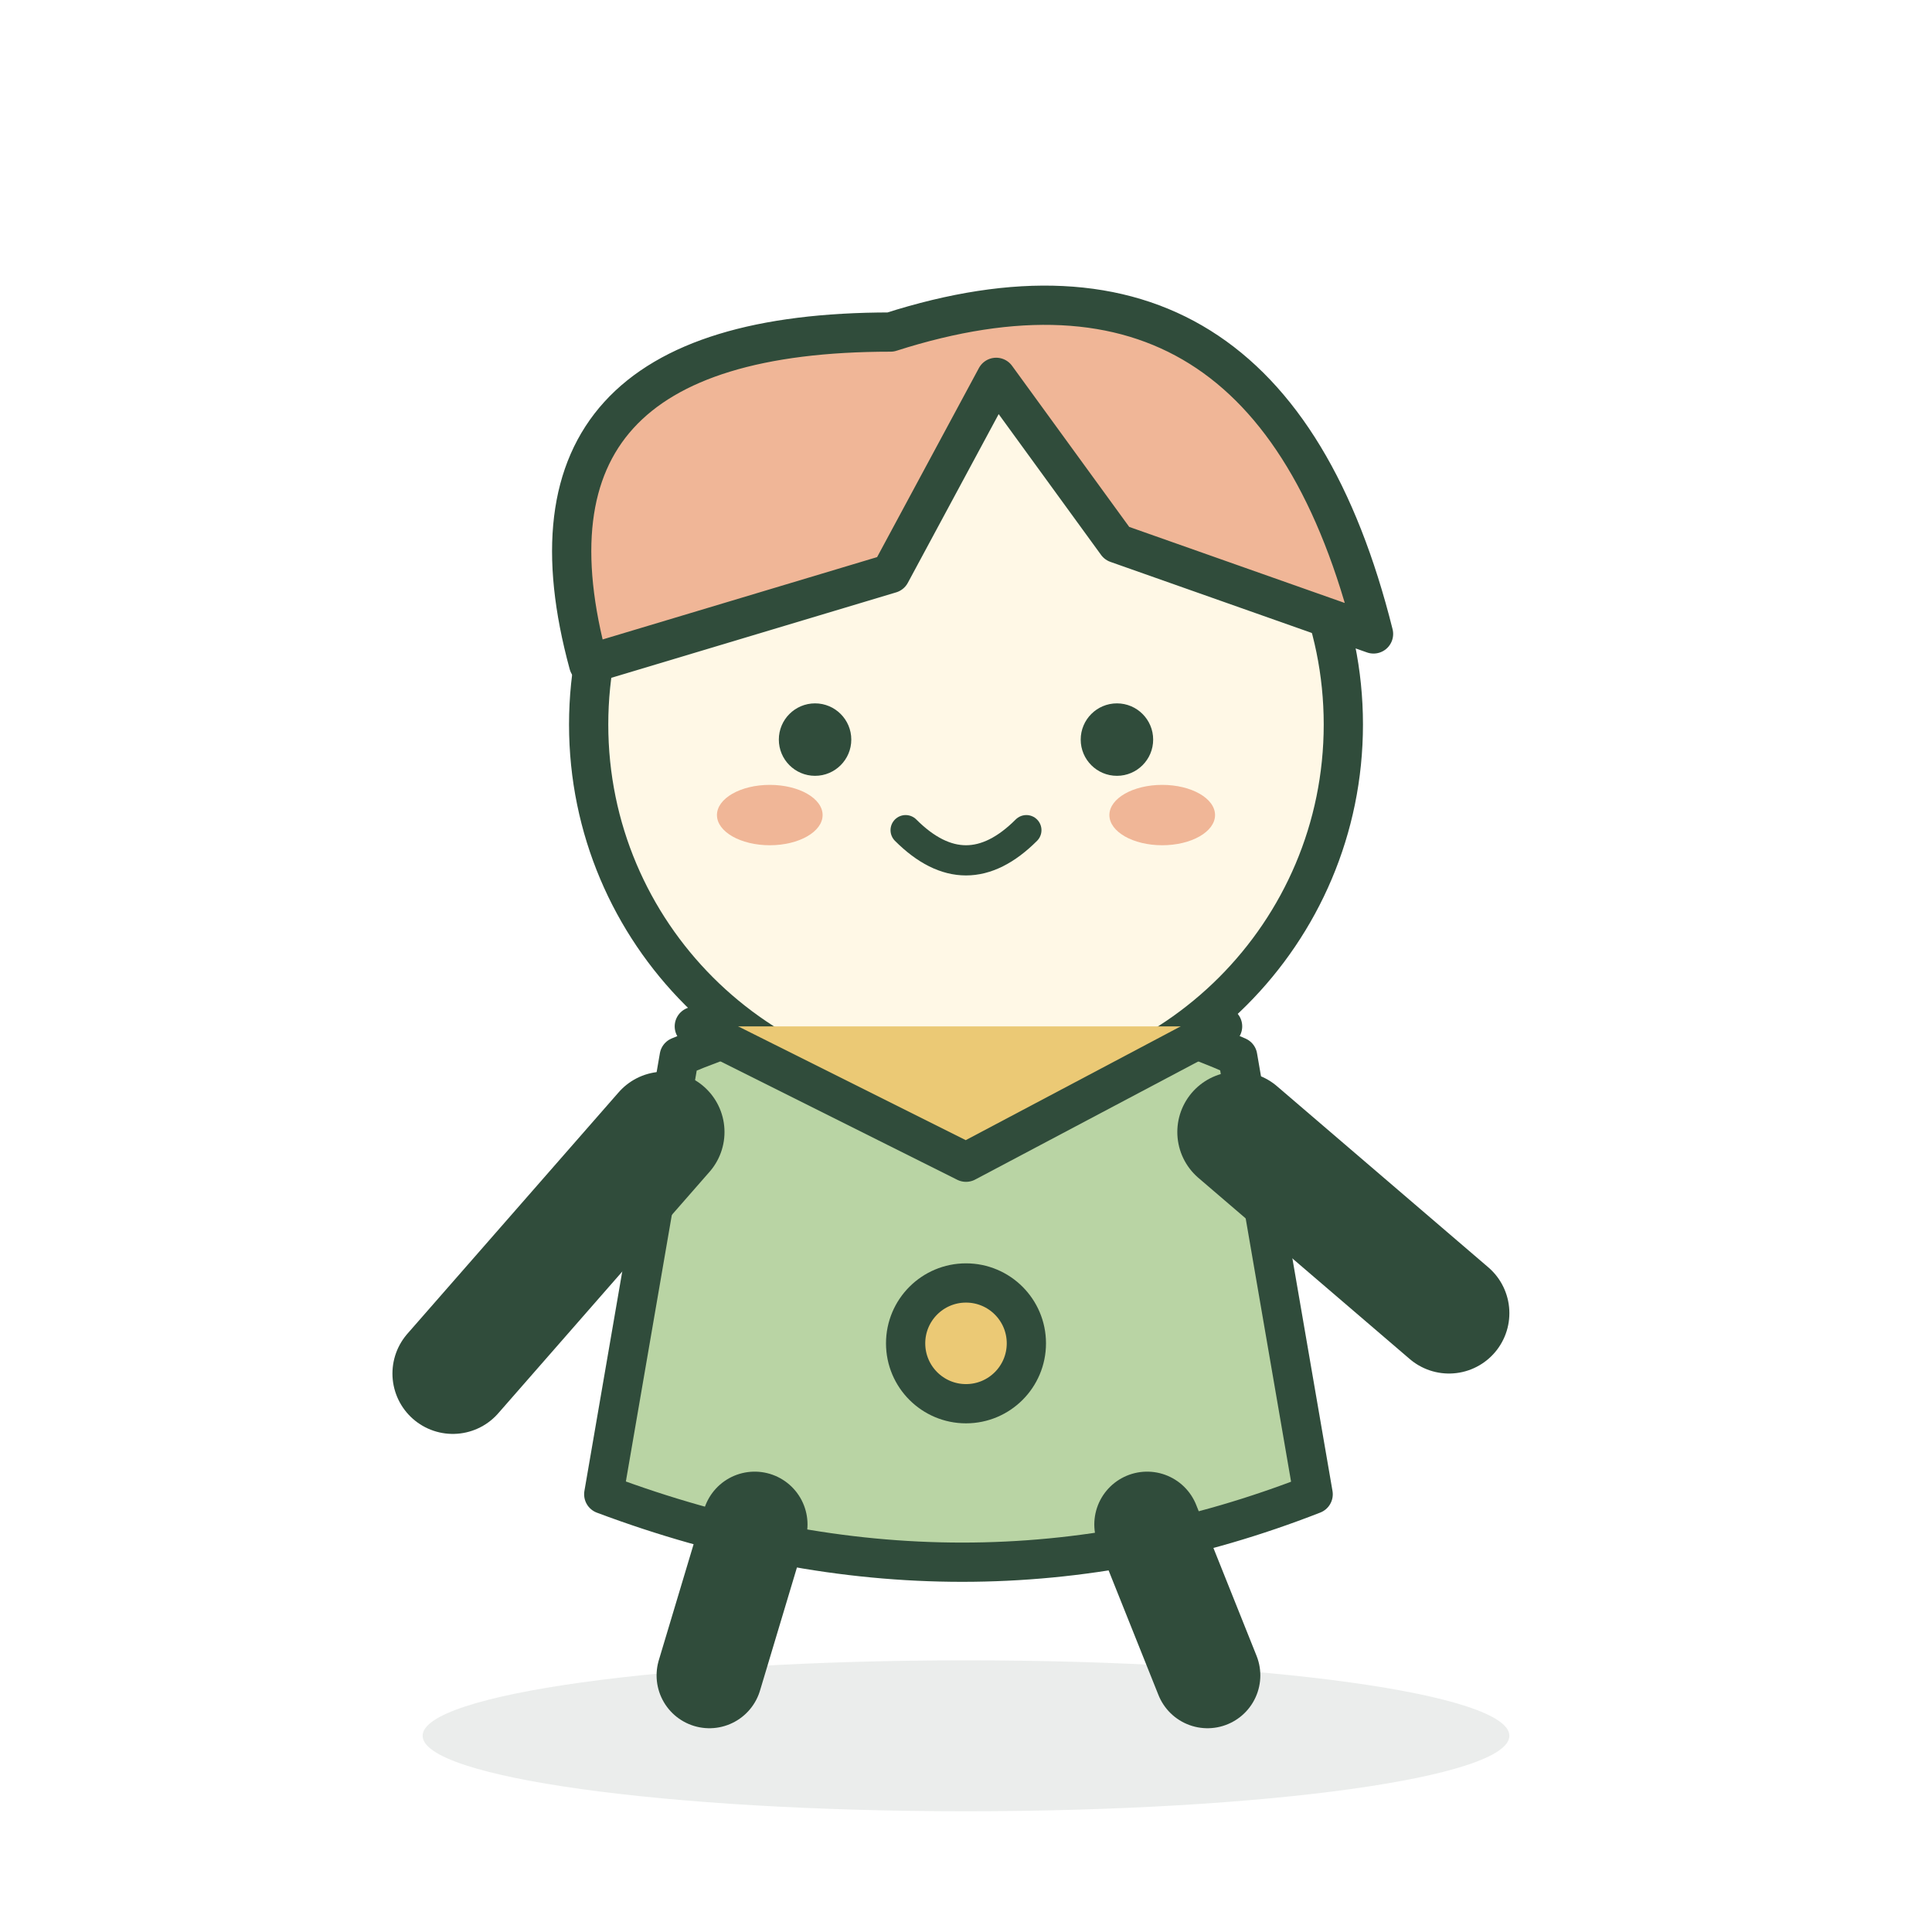
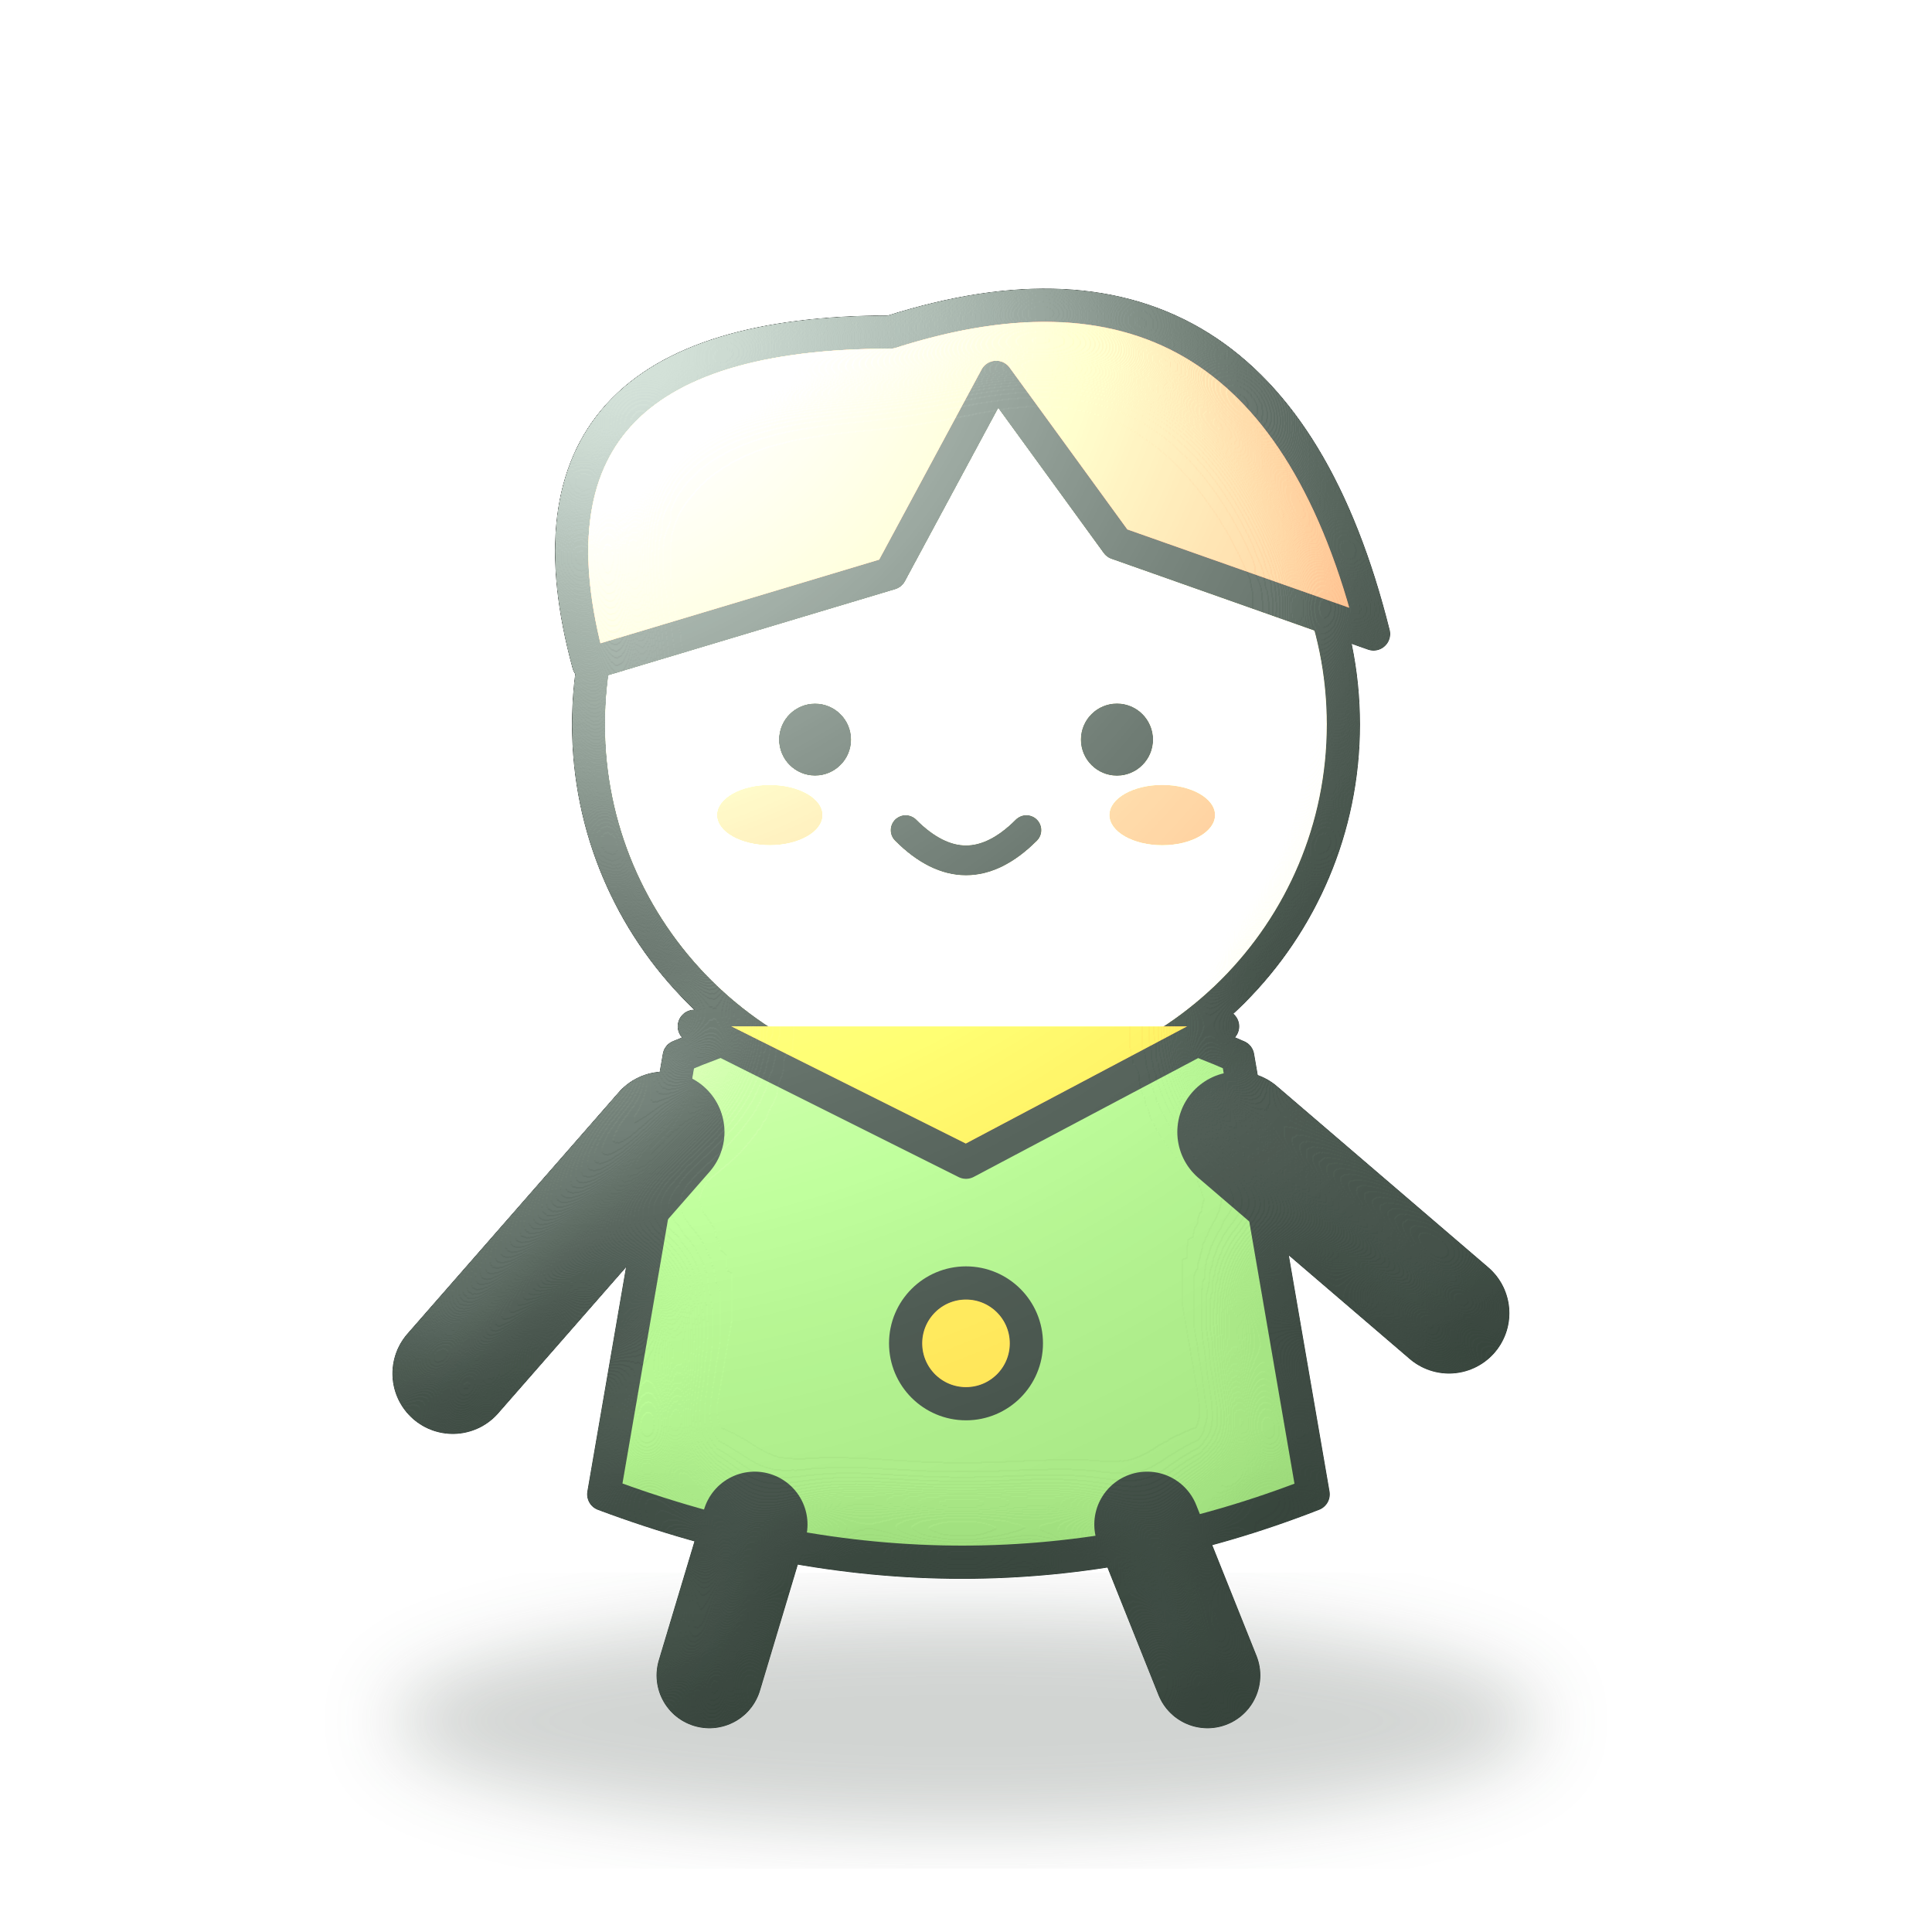
<svg xmlns="http://www.w3.org/2000/svg" viewBox="0 0 128 128" width="128" height="128" role="img" aria-labelledby="title">
-   <ellipse cx="64" cy="115" rx="36" ry="5" fill="#304C3B" opacity=".10" />
-   <g stroke="#304C3B" stroke-width="2.6" stroke-linecap="round" stroke-linejoin="round">
-     <path d="M45 70 Q64 62 82 70 L87 99 Q64 108 40 99Z" fill="#B9D4A4" />
-     <path d="M50 101 L47 111 M76 101 L80 111" fill="none" stroke-width="7" />
-     <path d="M44 75 L30 91 M82 75 L96 87" fill="none" stroke-width="8" />
-     <circle cx="64" cy="48" r="25" fill="#FFF8E6" />
-     <path d="M39 44 Q33 22 59 22 Q84 14 91 42 L74 36 L66 25 L59 38Z" fill="#F0B697" />
-     <circle cx="54" cy="49" r="2.4" fill="#304C3B" stroke="none" />
-     <circle cx="74" cy="49" r="2.4" fill="#304C3B" stroke="none" />
-     <path d="M60 55 Q64 59 68 55" fill="none" stroke-width="2" />
-     <ellipse cx="51" cy="54" rx="3.5" ry="2" fill="#F0B697" stroke="none" />
-     <ellipse cx="77" cy="54" rx="3.5" ry="2" fill="#F0B697" stroke="none" />
-     <path d="M46 68 L64 77 L81 68" fill="#EBC975" />
-     <circle cx="64" cy="89" r="4" fill="#EBC975" />
+   <defs>
+     <filter id="soft" x="-20%" y="-20%" width="140%" height="140%">
+       <feGaussianBlur stdDeviation="2.5" />
+     </filter>
+     <filter id="clay" x="-10%" y="-10%" width="120%" height="120%" color-interpolation-filters="sRGB">
+       <feGaussianBlur in="SourceAlpha" stdDeviation="3.2" result="blur" />
+       <feDiffuseLighting in="blur" surfaceScale="3.5" diffuseConstant="1.15" lighting-color="#ffffff" result="diffuse">
+         <feDistantLight azimuth="235" elevation="58" />
+       </feDiffuseLighting>
+       <feComposite in="SourceGraphic" in2="diffuse" operator="arithmetic" k1="1.08" result="shaded" />
+       <feSpecularLighting in="blur" surfaceScale="4" specularConstant=".85" specularExponent="26" lighting-color="#ffffff" result="spec">
+         <fePointLight x="34" y="14" z="90" />
+       </feSpecularLighting>
+       <feComposite in="spec" in2="SourceAlpha" operator="in" result="gloss" />
+       <feComposite in="gloss" in2="shaded" operator="arithmetic" k2=".75" k3="1" />
+     </filter>
+   </defs>
+   <ellipse cx="64" cy="114" rx="38" ry="7" fill="#2E3B33" opacity=".22" filter="url(#soft)" />
+   <g filter="url(#clay)">
+     <g stroke="#2E3B33" stroke-width="2.2" stroke-linecap="round" stroke-linejoin="round">
+       <path d="M45 70 Q64 62 82 70 L87 99 Q64 108 40 99Z" fill="#8FCB6E" />
+       <path d="M50 101 L47 111 M76 101 L80 111" fill="none" stroke-width="7" />
+       <path d="M44 75 L30 91 M82 75 L96 87" fill="none" stroke-width="8" />
+       <circle cx="64" cy="48" r="25" fill="#FFF3D6" />
+       <path d="M39 44 Q33 22 59 22 Q84 14 91 42 L74 36 L66 25 L59 38Z" fill="#F59A6B" />
+       <circle cx="54" cy="49" r="2.4" fill="#2E3B33" stroke="none" />
+       <circle cx="74" cy="49" r="2.4" fill="#2E3B33" stroke="none" />
+       <path d="M60 55 Q64 59 68 55" fill="none" stroke-width="2" />
+       <ellipse cx="51" cy="54" rx="3.5" ry="2" fill="#F59A6B" stroke="none" />
+       <ellipse cx="77" cy="54" rx="3.5" ry="2" fill="#F59A6B" stroke="none" />
+       <path d="M46 68 L64 77 L81 68" fill="#F7C23E" />
+       <circle cx="64" cy="89" r="4" fill="#F7C23E" />
+     </g>
  </g>
</svg>
